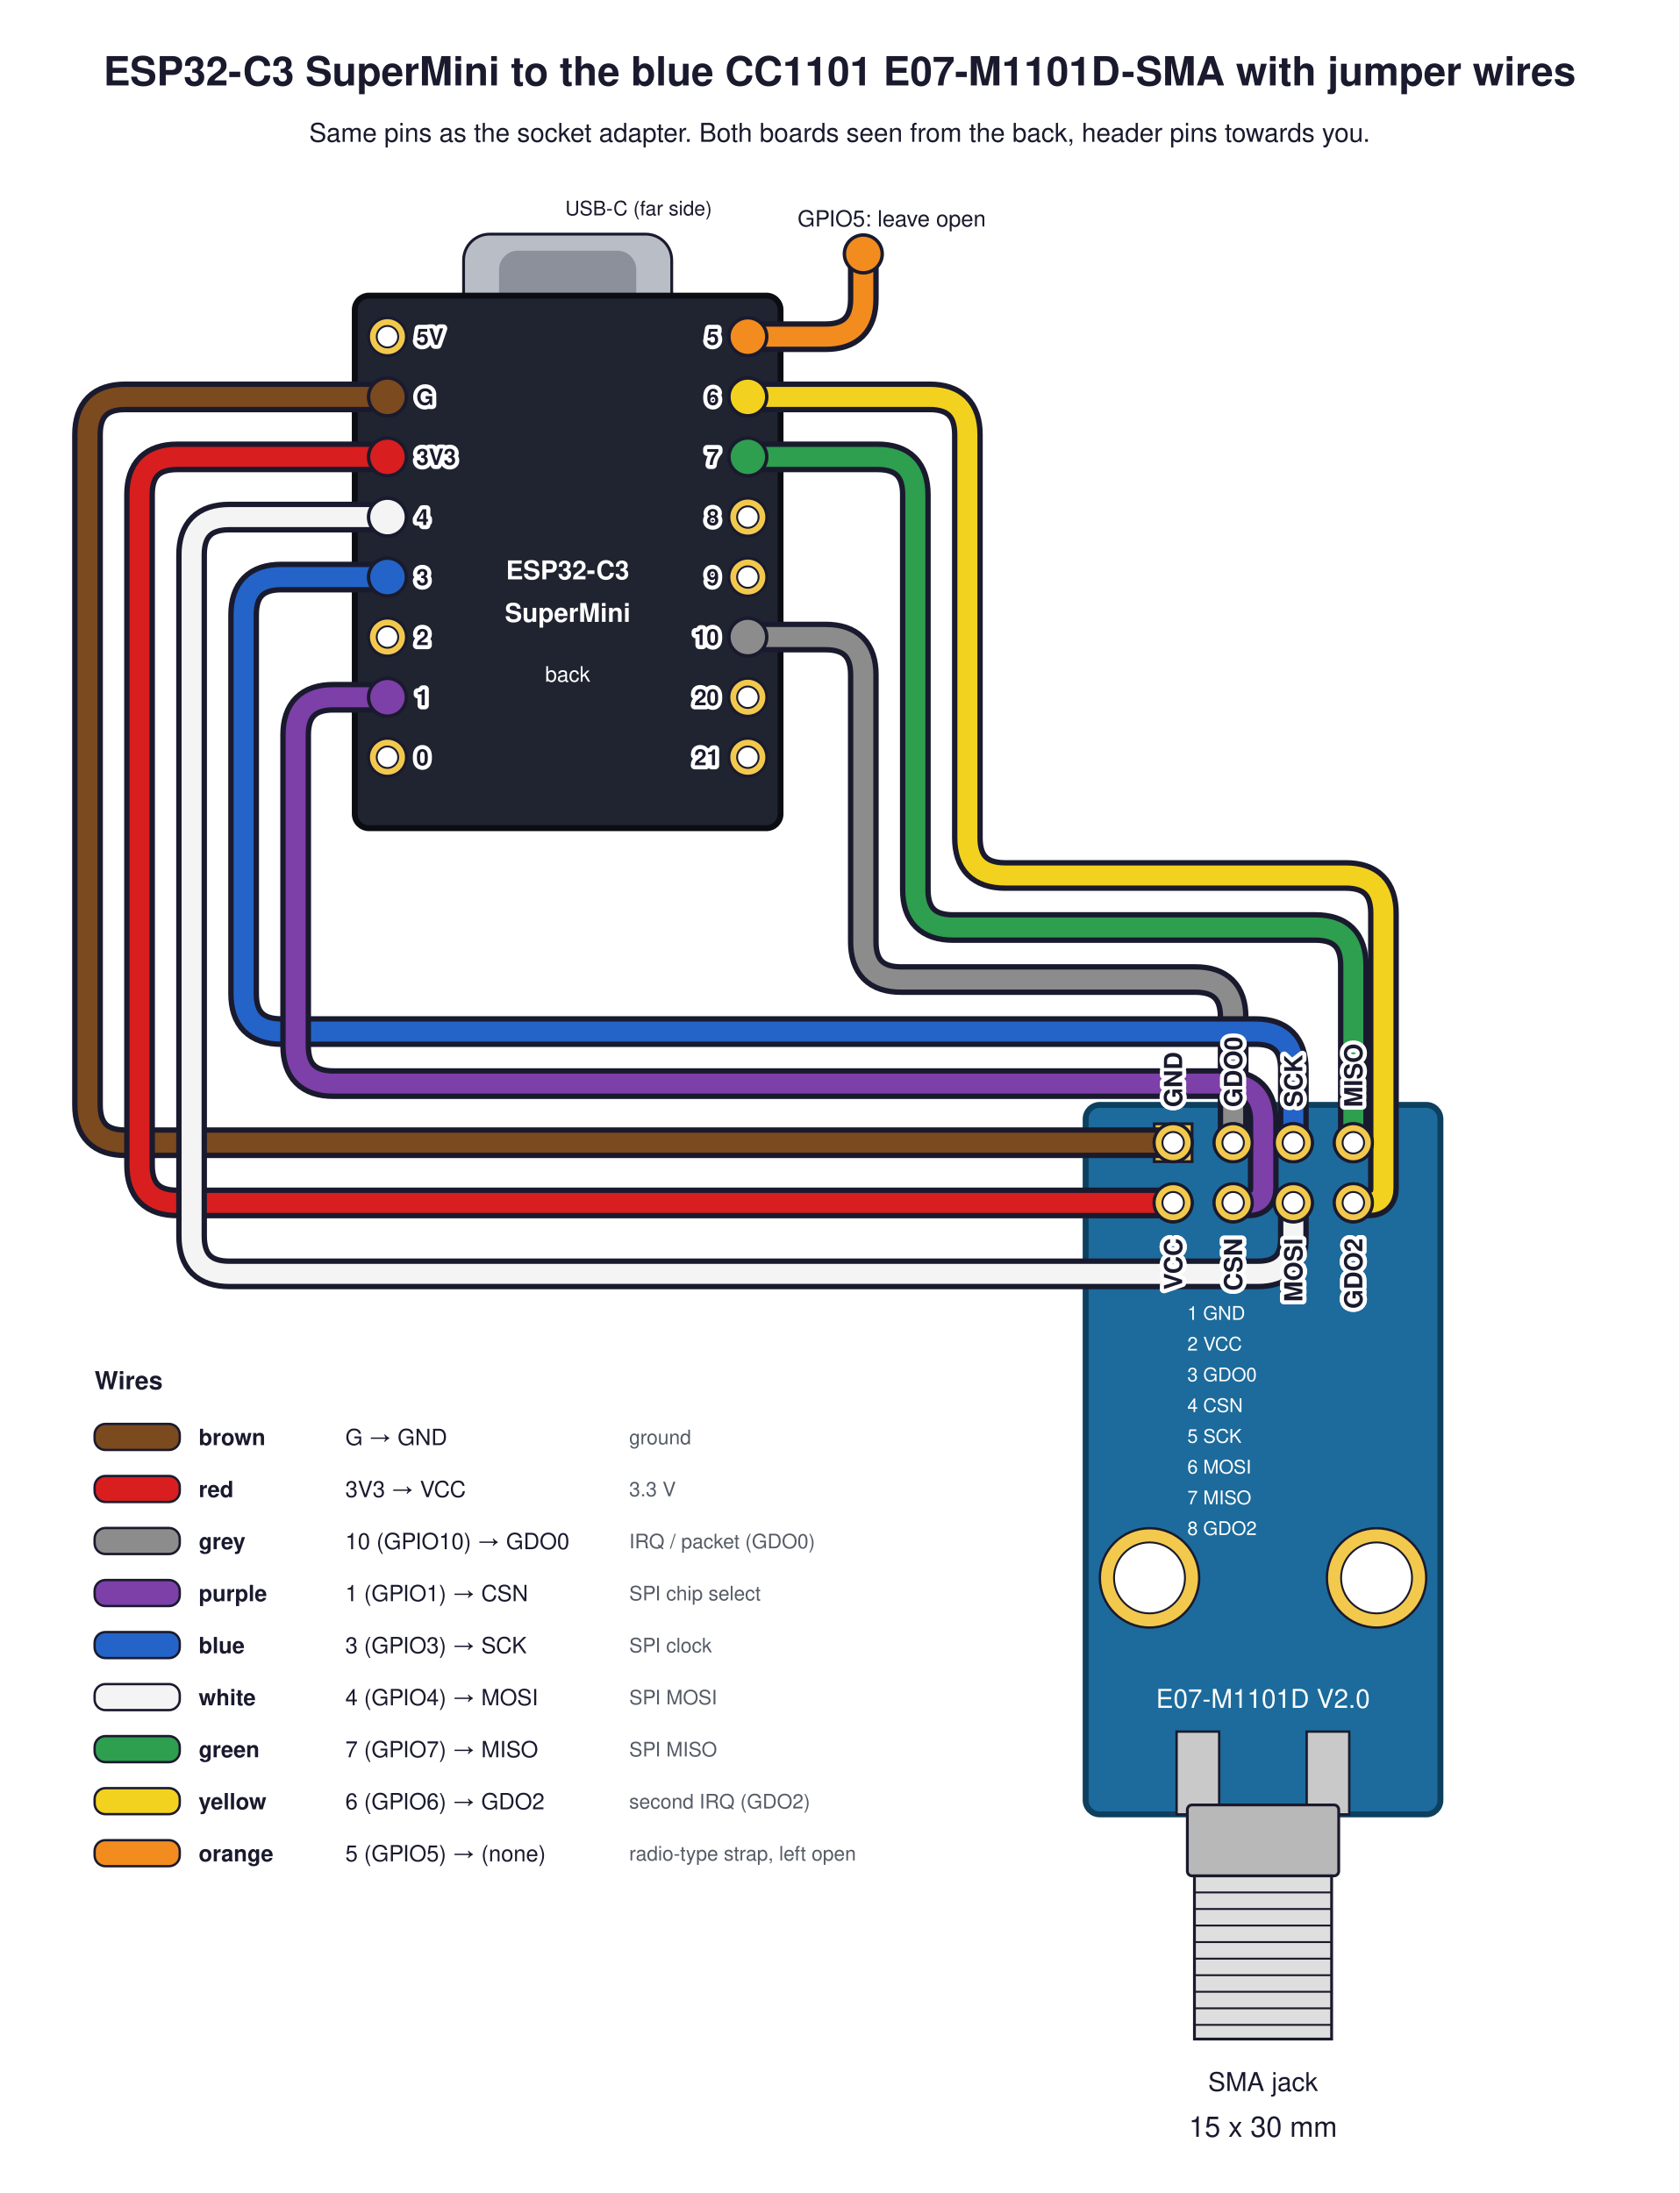
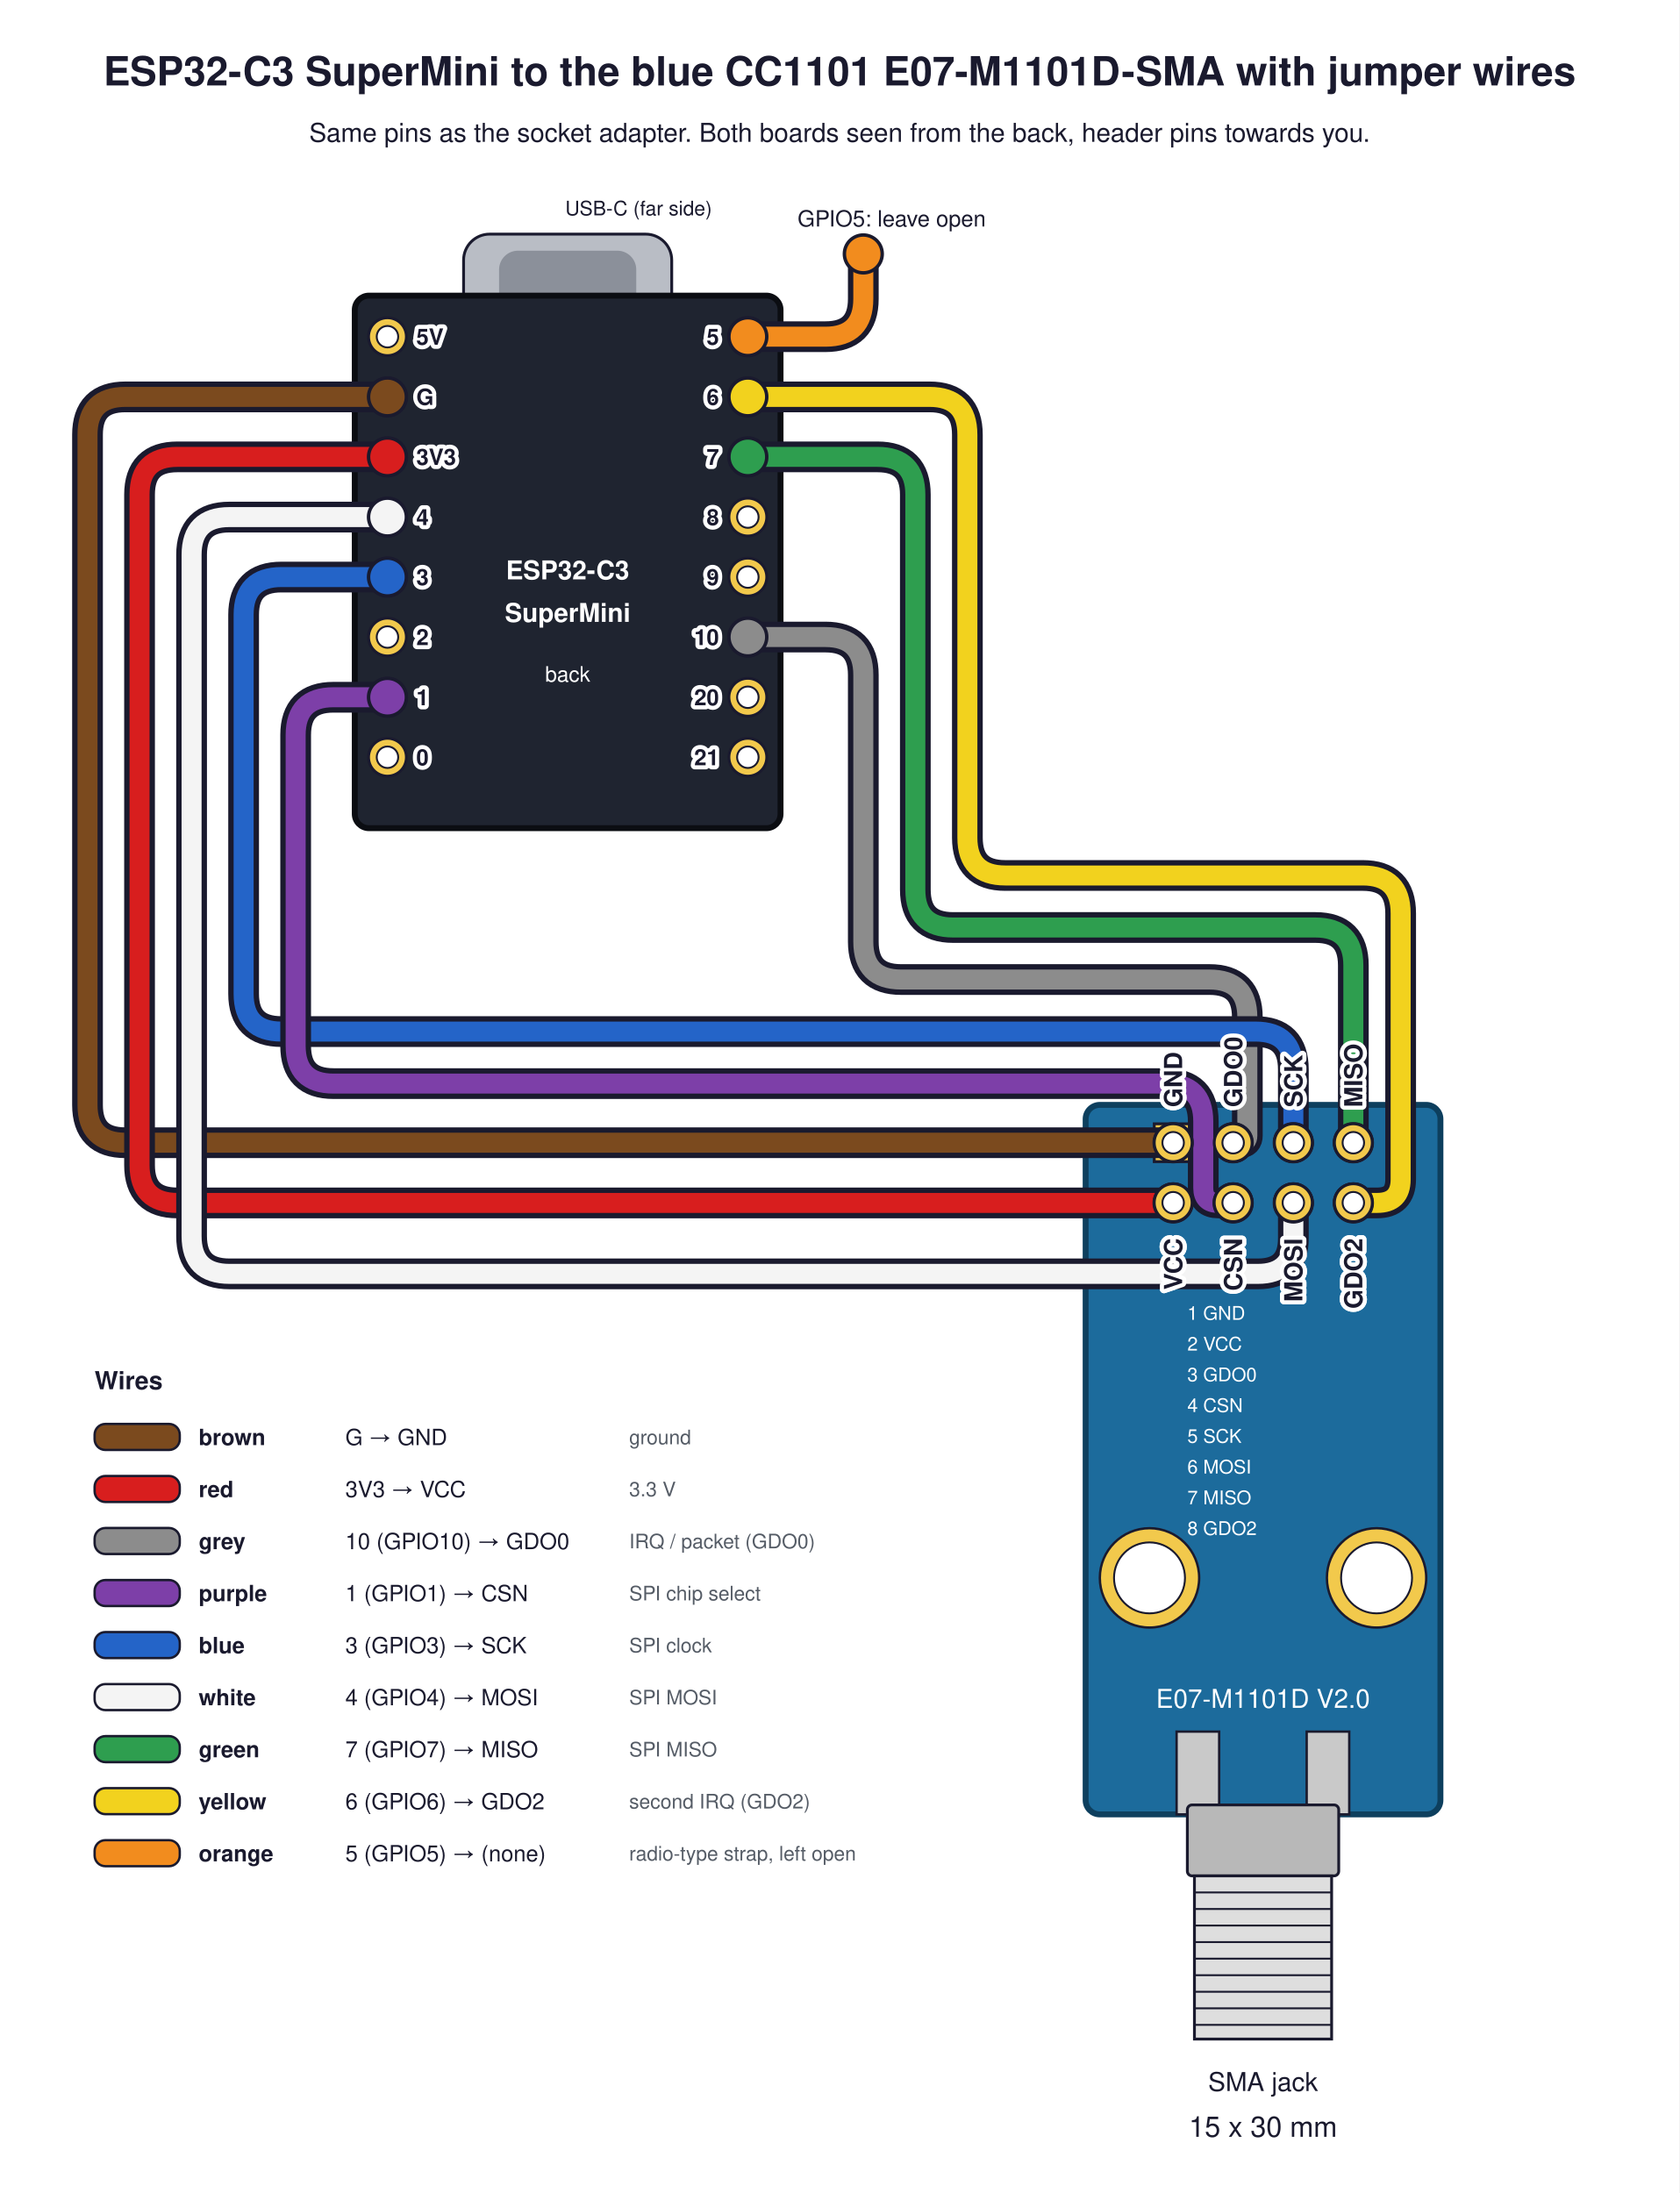
<svg xmlns="http://www.w3.org/2000/svg" width="781" height="1020" viewBox="0 0 781 1020">
  <rect width="100%" height="100%" fill="#ffffff" />
  <text x="390.5" y="33.0" font-size="18.7" font-family="Helvetica, Arial, sans-serif" font-weight="bold" fill="#1a1a2e" text-anchor="middle" dy="0.36em">ESP32-C3 SuperMini to the blue CC1101 E07-M1101D-SMA with jumper wires</text>
  <text x="390.5" y="61.6" font-size="12.1" font-family="Helvetica, Arial, sans-serif" fill="#1a1a2e" text-anchor="middle" dy="0.36em">Same pins as the socket adapter. Both boards seen from the back, header pins towards you.</text>
  <g transform="translate(504.9 513.9)">
    <text x="82.5" y="0.0" font-size="0.0" font-family="Helvetica, Arial, sans-serif" font-weight="bold" fill="#1a1a2e" text-anchor="middle" />
    <rect x="0.0" y="0.0" width="165.0" height="330.0" rx="6.6" fill="#1c6b9c" stroke="#0d3f5e" stroke-width="2.75" />
    <text x="82.5" y="475.2" font-size="13.2" font-family="Helvetica, Arial, sans-serif" font-weight="normal" fill="#1a1a2e" text-anchor="middle" dy="0.36em">15 x 30 mm</text>
    <rect x="31.9" y="8.8" width="17.6" height="17.6" rx="0.0" fill="#f2c94c" stroke="#1a1a2e" stroke-width="1.32" />
    <circle cx="40.7" cy="17.6" r="5.0" fill="#ffffff" stroke="#1a1a2e" stroke-width="0.88" />
    <text x="40.7" y="17.6" font-size="8.2" font-family="Helvetica, Arial, sans-serif" font-weight="bold" fill="#1a1a2e" text-anchor="middle" dy="0.36em">1</text>
    <text x="40.7" y="1.1" font-size="11.6" font-family="Helvetica, Arial, sans-serif" font-weight="bold" fill="#1a1a2e" text-anchor="start" dy="0.36em" transform="rotate(-90 40.7 1.1)" stroke="#ffffff" stroke-width="3.8" paint-order="stroke" stroke-linejoin="round">GND</text>
    <circle cx="40.7" cy="45.5" r="8.8" fill="#f2c94c" stroke="#1a1a2e" stroke-width="1.32" />
    <circle cx="40.7" cy="45.5" r="5.0" fill="#ffffff" stroke="#1a1a2e" stroke-width="0.88" />
    <text x="40.7" y="45.5" font-size="8.2" font-family="Helvetica, Arial, sans-serif" font-weight="bold" fill="#1a1a2e" text-anchor="middle" dy="0.36em">2</text>
    <text x="40.7" y="62.0" font-size="11.6" font-family="Helvetica, Arial, sans-serif" font-weight="bold" fill="#1a1a2e" text-anchor="end" dy="0.36em" transform="rotate(-90 40.7 62.0)" stroke="#ffffff" stroke-width="3.8" paint-order="stroke" stroke-linejoin="round">VCC</text>
    <circle cx="68.6" cy="17.6" r="8.8" fill="#f2c94c" stroke="#1a1a2e" stroke-width="1.32" />
    <circle cx="68.6" cy="17.6" r="5.0" fill="#ffffff" stroke="#1a1a2e" stroke-width="0.88" />
    <text x="68.6" y="17.6" font-size="8.2" font-family="Helvetica, Arial, sans-serif" font-weight="bold" fill="#1a1a2e" text-anchor="middle" dy="0.36em">3</text>
    <text x="68.6" y="1.1" font-size="11.6" font-family="Helvetica, Arial, sans-serif" font-weight="bold" fill="#1a1a2e" text-anchor="start" dy="0.36em" transform="rotate(-90 68.6 1.1)" stroke="#ffffff" stroke-width="3.8" paint-order="stroke" stroke-linejoin="round">GDO0</text>
    <circle cx="68.6" cy="45.5" r="8.8" fill="#f2c94c" stroke="#1a1a2e" stroke-width="1.32" />
    <circle cx="68.6" cy="45.5" r="5.0" fill="#ffffff" stroke="#1a1a2e" stroke-width="0.88" />
    <text x="68.6" y="45.5" font-size="8.2" font-family="Helvetica, Arial, sans-serif" font-weight="bold" fill="#1a1a2e" text-anchor="middle" dy="0.36em">4</text>
    <text x="68.6" y="62.0" font-size="11.6" font-family="Helvetica, Arial, sans-serif" font-weight="bold" fill="#1a1a2e" text-anchor="end" dy="0.36em" transform="rotate(-90 68.6 62.0)" stroke="#ffffff" stroke-width="3.8" paint-order="stroke" stroke-linejoin="round">CSN</text>
    <circle cx="96.6" cy="17.6" r="8.8" fill="#f2c94c" stroke="#1a1a2e" stroke-width="1.32" />
    <circle cx="96.6" cy="17.6" r="5.0" fill="#ffffff" stroke="#1a1a2e" stroke-width="0.88" />
    <text x="96.6" y="17.6" font-size="8.2" font-family="Helvetica, Arial, sans-serif" font-weight="bold" fill="#1a1a2e" text-anchor="middle" dy="0.36em">5</text>
    <text x="96.6" y="1.1" font-size="11.6" font-family="Helvetica, Arial, sans-serif" font-weight="bold" fill="#1a1a2e" text-anchor="start" dy="0.36em" transform="rotate(-90 96.6 1.1)" stroke="#ffffff" stroke-width="3.8" paint-order="stroke" stroke-linejoin="round">SCK</text>
    <circle cx="96.6" cy="45.5" r="8.8" fill="#f2c94c" stroke="#1a1a2e" stroke-width="1.32" />
    <circle cx="96.6" cy="45.5" r="5.0" fill="#ffffff" stroke="#1a1a2e" stroke-width="0.88" />
    <text x="96.6" y="45.5" font-size="8.2" font-family="Helvetica, Arial, sans-serif" font-weight="bold" fill="#1a1a2e" text-anchor="middle" dy="0.36em">6</text>
    <text x="96.6" y="62.0" font-size="11.6" font-family="Helvetica, Arial, sans-serif" font-weight="bold" fill="#1a1a2e" text-anchor="end" dy="0.36em" transform="rotate(-90 96.6 62.0)" stroke="#ffffff" stroke-width="3.8" paint-order="stroke" stroke-linejoin="round">MOSI</text>
    <circle cx="124.5" cy="17.6" r="8.8" fill="#f2c94c" stroke="#1a1a2e" stroke-width="1.32" />
    <circle cx="124.5" cy="17.6" r="5.0" fill="#ffffff" stroke="#1a1a2e" stroke-width="0.88" />
    <text x="124.5" y="17.6" font-size="8.2" font-family="Helvetica, Arial, sans-serif" font-weight="bold" fill="#1a1a2e" text-anchor="middle" dy="0.36em">7</text>
    <text x="124.5" y="1.1" font-size="11.6" font-family="Helvetica, Arial, sans-serif" font-weight="bold" fill="#1a1a2e" text-anchor="start" dy="0.36em" transform="rotate(-90 124.5 1.1)" stroke="#ffffff" stroke-width="3.8" paint-order="stroke" stroke-linejoin="round">MISO</text>
    <circle cx="124.5" cy="45.5" r="8.8" fill="#f2c94c" stroke="#1a1a2e" stroke-width="1.32" />
    <circle cx="124.5" cy="45.5" r="5.0" fill="#ffffff" stroke="#1a1a2e" stroke-width="0.88" />
    <text x="124.5" y="45.5" font-size="8.2" font-family="Helvetica, Arial, sans-serif" font-weight="bold" fill="#1a1a2e" text-anchor="middle" dy="0.36em">8</text>
    <text x="124.5" y="62.0" font-size="11.6" font-family="Helvetica, Arial, sans-serif" font-weight="bold" fill="#1a1a2e" text-anchor="end" dy="0.36em" transform="rotate(-90 124.5 62.0)" stroke="#ffffff" stroke-width="3.8" paint-order="stroke" stroke-linejoin="round">GDO2</text>
    <circle cx="135.3" cy="220.0" r="23.1" fill="#f2c94c" stroke="#1a1a2e" stroke-width="1.10" />
    <circle cx="135.3" cy="220.0" r="16.5" fill="#ffffff" stroke="#1a1a2e" stroke-width="0.88" />
    <circle cx="29.7" cy="220.0" r="23.1" fill="#f2c94c" stroke="#1a1a2e" stroke-width="1.10" />
    <circle cx="29.7" cy="220.0" r="16.5" fill="#ffffff" stroke="#1a1a2e" stroke-width="0.88" />
    <text x="47.3" y="96.8" font-size="8.8" font-family="Helvetica, Arial, sans-serif" font-weight="normal" fill="#ffffff" text-anchor="start" dy="0.36em">1 GND</text>
    <text x="47.3" y="111.1" font-size="8.8" font-family="Helvetica, Arial, sans-serif" font-weight="normal" fill="#ffffff" text-anchor="start" dy="0.36em">2 VCC</text>
    <text x="47.3" y="125.4" font-size="8.8" font-family="Helvetica, Arial, sans-serif" font-weight="normal" fill="#ffffff" text-anchor="start" dy="0.36em">3 GDO0</text>
    <text x="47.3" y="139.7" font-size="8.8" font-family="Helvetica, Arial, sans-serif" font-weight="normal" fill="#ffffff" text-anchor="start" dy="0.36em">4 CSN</text>
    <text x="47.3" y="154.0" font-size="8.8" font-family="Helvetica, Arial, sans-serif" font-weight="normal" fill="#ffffff" text-anchor="start" dy="0.36em">5 SCK</text>
    <text x="47.3" y="168.3" font-size="8.8" font-family="Helvetica, Arial, sans-serif" font-weight="normal" fill="#ffffff" text-anchor="start" dy="0.36em">6 MOSI</text>
    <text x="47.3" y="182.6" font-size="8.8" font-family="Helvetica, Arial, sans-serif" font-weight="normal" fill="#ffffff" text-anchor="start" dy="0.36em">7 MISO</text>
    <text x="47.3" y="196.9" font-size="8.8" font-family="Helvetica, Arial, sans-serif" font-weight="normal" fill="#ffffff" text-anchor="start" dy="0.36em">8 GDO2</text>
    <rect x="102.8" y="291.5" width="19.8" height="38.5" rx="0.0" fill="#c9c9c9" stroke="#1a1a2e" stroke-width="1.10" />
    <rect x="42.3" y="291.5" width="19.8" height="38.5" rx="0.0" fill="#c9c9c9" stroke="#1a1a2e" stroke-width="1.10" />
    <rect x="47.3" y="325.6" width="70.4" height="33.0" rx="2.2" fill="#b8b8b8" stroke="#1a1a2e" stroke-width="1.32" />
    <rect x="50.6" y="358.6" width="63.8" height="75.9" rx="0.0" fill="#dedede" stroke="#1a1a2e" stroke-width="1.32" />
    <line x1="114.4" y1="366.3" x2="50.6" y2="366.3" stroke="#1a1a2e" stroke-width="0.88" />
    <line x1="114.4" y1="374.0" x2="50.6" y2="374.0" stroke="#1a1a2e" stroke-width="0.88" />
    <line x1="114.4" y1="381.7" x2="50.6" y2="381.7" stroke="#1a1a2e" stroke-width="0.88" />
    <line x1="114.4" y1="389.4" x2="50.6" y2="389.4" stroke="#1a1a2e" stroke-width="0.88" />
    <line x1="114.4" y1="397.1" x2="50.6" y2="397.1" stroke="#1a1a2e" stroke-width="0.88" />
    <line x1="114.4" y1="404.8" x2="50.6" y2="404.8" stroke="#1a1a2e" stroke-width="0.88" />
    <line x1="114.4" y1="412.5" x2="50.6" y2="412.5" stroke="#1a1a2e" stroke-width="0.88" />
    <line x1="114.4" y1="420.2" x2="50.6" y2="420.2" stroke="#1a1a2e" stroke-width="0.88" />
    <line x1="114.4" y1="427.9" x2="50.6" y2="427.9" stroke="#1a1a2e" stroke-width="0.88" />
    <text x="82.5" y="454.3" font-size="12.1" font-family="Helvetica, Arial, sans-serif" font-weight="normal" fill="#1a1a2e" text-anchor="middle" dy="0.36em">SMA jack</text>
    <text x="82.5" y="276.1" font-size="12.1" font-family="Helvetica, Arial, sans-serif" font-weight="normal" fill="#ffffff" text-anchor="middle" dy="0.36em">E07-M1101D V2.0</text>
  </g>
  <g transform="translate(165.0 137.5)">
    <text x="99.0" y="0.0" font-size="0.0" font-family="Helvetica, Arial, sans-serif" font-weight="bold" fill="#1a1a2e" text-anchor="middle" />
    <rect x="50.6" y="-28.6" width="96.8" height="57.2" rx="12.1" fill="#b9bdc5" stroke="#1a1a2e" stroke-width="1.32" />
    <rect x="67.1" y="-20.9" width="63.8" height="49.5" rx="8.8" fill="#8b909a" stroke="none" stroke-width="0.00" />
    <rect x="0.0" y="0.0" width="198.0" height="247.7" rx="6.6" fill="#1f2430" stroke="#0b0d12" stroke-width="2.75" />
    <text x="132.0" y="-40.7" font-size="9.3" font-family="Helvetica, Arial, sans-serif" font-weight="normal" fill="#1a1a2e" text-anchor="middle" dy="0.36em">USB-C (far side)</text>
    <text x="99.0" y="127.6" font-size="12.1" font-family="Helvetica, Arial, sans-serif" font-weight="bold" fill="#ffffff" text-anchor="middle" dy="0.36em">ESP32-C3</text>
    <text x="99.0" y="147.4" font-size="12.1" font-family="Helvetica, Arial, sans-serif" font-weight="bold" fill="#ffffff" text-anchor="middle" dy="0.36em">SuperMini</text>
    <text x="99.0" y="176.0" font-size="9.9" font-family="Helvetica, Arial, sans-serif" font-weight="normal" fill="#ffffff" text-anchor="middle" dy="0.36em">back</text>
    <circle cx="182.8" cy="19.1" r="8.8" fill="#f2c94c" stroke="#1a1a2e" stroke-width="1.32" />
    <circle cx="182.8" cy="19.1" r="5.0" fill="#ffffff" stroke="#1a1a2e" stroke-width="0.88" />
    <text x="169.4" y="19.1" font-size="10.4" font-family="Helvetica, Arial, sans-serif" font-weight="bold" fill="#ffffff" text-anchor="end" dy="0.36em">5</text>
    <circle cx="15.2" cy="19.1" r="8.8" fill="#f2c94c" stroke="#1a1a2e" stroke-width="1.32" />
    <circle cx="15.2" cy="19.1" r="5.0" fill="#ffffff" stroke="#1a1a2e" stroke-width="0.88" />
    <text x="28.6" y="19.1" font-size="10.4" font-family="Helvetica, Arial, sans-serif" font-weight="bold" fill="#ffffff" text-anchor="start" dy="0.36em">5V</text>
    <circle cx="182.8" cy="47.1" r="8.8" fill="#f2c94c" stroke="#1a1a2e" stroke-width="1.32" />
    <circle cx="182.8" cy="47.1" r="5.0" fill="#ffffff" stroke="#1a1a2e" stroke-width="0.88" />
    <text x="169.4" y="47.1" font-size="10.4" font-family="Helvetica, Arial, sans-serif" font-weight="bold" fill="#ffffff" text-anchor="end" dy="0.36em">6</text>
    <circle cx="15.2" cy="47.1" r="8.8" fill="#f2c94c" stroke="#1a1a2e" stroke-width="1.32" />
    <circle cx="15.2" cy="47.1" r="5.0" fill="#ffffff" stroke="#1a1a2e" stroke-width="0.88" />
    <text x="28.6" y="47.1" font-size="10.4" font-family="Helvetica, Arial, sans-serif" font-weight="bold" fill="#ffffff" text-anchor="start" dy="0.36em">G</text>
    <circle cx="182.8" cy="75.0" r="8.8" fill="#f2c94c" stroke="#1a1a2e" stroke-width="1.32" />
    <circle cx="182.8" cy="75.0" r="5.0" fill="#ffffff" stroke="#1a1a2e" stroke-width="0.88" />
    <text x="169.4" y="75.0" font-size="10.4" font-family="Helvetica, Arial, sans-serif" font-weight="bold" fill="#ffffff" text-anchor="end" dy="0.36em">7</text>
    <circle cx="15.2" cy="75.0" r="8.8" fill="#f2c94c" stroke="#1a1a2e" stroke-width="1.32" />
    <circle cx="15.2" cy="75.0" r="5.0" fill="#ffffff" stroke="#1a1a2e" stroke-width="0.88" />
    <text x="28.6" y="75.0" font-size="10.4" font-family="Helvetica, Arial, sans-serif" font-weight="bold" fill="#ffffff" text-anchor="start" dy="0.36em">3V3</text>
    <circle cx="182.8" cy="103.0" r="8.8" fill="#f2c94c" stroke="#1a1a2e" stroke-width="1.32" />
    <circle cx="182.8" cy="103.0" r="5.0" fill="#ffffff" stroke="#1a1a2e" stroke-width="0.88" />
    <text x="169.4" y="103.0" font-size="10.4" font-family="Helvetica, Arial, sans-serif" font-weight="bold" fill="#ffffff" text-anchor="end" dy="0.36em">8</text>
    <circle cx="15.2" cy="103.0" r="8.8" fill="#f2c94c" stroke="#1a1a2e" stroke-width="1.32" />
    <circle cx="15.2" cy="103.0" r="5.0" fill="#ffffff" stroke="#1a1a2e" stroke-width="0.88" />
    <text x="28.6" y="103.0" font-size="10.4" font-family="Helvetica, Arial, sans-serif" font-weight="bold" fill="#ffffff" text-anchor="start" dy="0.36em">4</text>
    <circle cx="182.8" cy="130.9" r="8.8" fill="#f2c94c" stroke="#1a1a2e" stroke-width="1.32" />
    <circle cx="182.8" cy="130.9" r="5.0" fill="#ffffff" stroke="#1a1a2e" stroke-width="0.88" />
    <text x="169.4" y="130.9" font-size="10.4" font-family="Helvetica, Arial, sans-serif" font-weight="bold" fill="#ffffff" text-anchor="end" dy="0.36em">9</text>
    <circle cx="15.2" cy="130.9" r="8.8" fill="#f2c94c" stroke="#1a1a2e" stroke-width="1.32" />
    <circle cx="15.2" cy="130.9" r="5.0" fill="#ffffff" stroke="#1a1a2e" stroke-width="0.88" />
    <text x="28.6" y="130.9" font-size="10.4" font-family="Helvetica, Arial, sans-serif" font-weight="bold" fill="#ffffff" text-anchor="start" dy="0.36em">3</text>
    <circle cx="182.8" cy="158.8" r="8.8" fill="#f2c94c" stroke="#1a1a2e" stroke-width="1.32" />
    <circle cx="182.8" cy="158.8" r="5.0" fill="#ffffff" stroke="#1a1a2e" stroke-width="0.88" />
    <text x="169.4" y="158.8" font-size="10.4" font-family="Helvetica, Arial, sans-serif" font-weight="bold" fill="#ffffff" text-anchor="end" dy="0.36em">10</text>
    <circle cx="15.2" cy="158.8" r="8.8" fill="#f2c94c" stroke="#1a1a2e" stroke-width="1.32" />
    <circle cx="15.2" cy="158.8" r="5.0" fill="#ffffff" stroke="#1a1a2e" stroke-width="0.88" />
    <text x="28.6" y="158.8" font-size="10.4" font-family="Helvetica, Arial, sans-serif" font-weight="bold" fill="#ffffff" text-anchor="start" dy="0.36em">2</text>
    <circle cx="182.8" cy="186.8" r="8.8" fill="#f2c94c" stroke="#1a1a2e" stroke-width="1.32" />
    <circle cx="182.8" cy="186.8" r="5.0" fill="#ffffff" stroke="#1a1a2e" stroke-width="0.88" />
    <text x="169.4" y="186.8" font-size="10.4" font-family="Helvetica, Arial, sans-serif" font-weight="bold" fill="#ffffff" text-anchor="end" dy="0.36em">20</text>
    <circle cx="15.2" cy="186.8" r="8.8" fill="#f2c94c" stroke="#1a1a2e" stroke-width="1.32" />
    <circle cx="15.2" cy="186.8" r="5.0" fill="#ffffff" stroke="#1a1a2e" stroke-width="0.88" />
    <text x="28.6" y="186.8" font-size="10.4" font-family="Helvetica, Arial, sans-serif" font-weight="bold" fill="#ffffff" text-anchor="start" dy="0.36em">1</text>
    <circle cx="182.8" cy="214.7" r="8.8" fill="#f2c94c" stroke="#1a1a2e" stroke-width="1.32" />
    <circle cx="182.8" cy="214.7" r="5.0" fill="#ffffff" stroke="#1a1a2e" stroke-width="0.88" />
    <text x="169.4" y="214.7" font-size="10.4" font-family="Helvetica, Arial, sans-serif" font-weight="bold" fill="#ffffff" text-anchor="end" dy="0.36em">21</text>
    <circle cx="15.2" cy="214.7" r="8.8" fill="#f2c94c" stroke="#1a1a2e" stroke-width="1.32" />
    <circle cx="15.2" cy="214.7" r="5.0" fill="#ffffff" stroke="#1a1a2e" stroke-width="0.88" />
    <text x="28.6" y="214.7" font-size="10.4" font-family="Helvetica, Arial, sans-serif" font-weight="bold" fill="#ffffff" text-anchor="start" dy="0.36em">0</text>
  </g>
-   <path d="M 347.8 184.6 L 432.3 184.6 Q 449.9 184.6 449.9 202.2 L 449.9 389.6 Q 449.9 407.2 467.5 407.2 L 625.8 407.2 Q 643.4 407.2 643.4 424.8 L 643.4 552.5 Q 643.4 559.5 636.4 559.5 L 629.4 559.5" fill="none" stroke="#1a1a2e" stroke-width="14.3" stroke-linecap="round" />
-   <path d="M 347.8 184.6 L 432.3 184.6 Q 449.9 184.6 449.9 202.2 L 449.9 389.6 Q 449.9 407.2 467.5 407.2 L 625.8 407.2 Q 643.4 407.2 643.4 424.8 L 643.4 552.5 Q 643.4 559.5 636.4 559.5 L 629.4 559.5" fill="none" stroke="#f2d21e" stroke-width="9.3" stroke-linecap="round" />
+   <path d="M 347.8 184.6 L 432.3 184.6 Q 449.9 184.6 449.9 202.2 L 449.9 389.6 Q 449.9 407.2 467.5 407.2 L 633.8 407.2 Q 651.4 407.2 651.4 424.8 L 651.4 548.5 Q 651.4 559.5 640.4 559.5 L 629.4 559.5" fill="none" stroke="#1a1a2e" stroke-width="14.3" stroke-linecap="round" />
+   <path d="M 347.8 184.6 L 432.3 184.6 Q 449.9 184.6 449.9 202.2 L 449.9 389.6 Q 449.9 407.2 467.5 407.2 L 633.8 407.2 Q 651.4 407.2 651.4 424.8 L 651.4 548.5 Q 651.4 559.5 640.4 559.5 L 629.4 559.5" fill="none" stroke="#f2d21e" stroke-width="9.3" stroke-linecap="round" />
  <circle cx="347.8" cy="184.6" r="8.8" fill="#f2d21e" stroke="#1a1a2e" stroke-width="1.6" />
  <circle cx="629.4" cy="559.5" r="8.8" fill="#f2d21e" stroke="#1a1a2e" stroke-width="1.6" />
  <path d="M 347.8 212.5 L 408.1 212.5 Q 425.7 212.5 425.7 230.1 L 425.7 413.8 Q 425.7 431.4 443.3 431.4 L 611.8 431.4 Q 629.4 431.4 629.4 449.0 L 629.4 531.5" fill="none" stroke="#1a1a2e" stroke-width="14.3" stroke-linecap="round" />
  <path d="M 347.8 212.5 L 408.1 212.5 Q 425.7 212.5 425.7 230.1 L 425.7 413.8 Q 425.7 431.4 443.3 431.4 L 611.8 431.4 Q 629.4 431.4 629.4 449.0 L 629.4 531.5" fill="none" stroke="#2e9e4f" stroke-width="9.3" stroke-linecap="round" />
  <circle cx="347.8" cy="212.5" r="8.8" fill="#2e9e4f" stroke="#1a1a2e" stroke-width="1.6" />
  <circle cx="629.4" cy="531.5" r="8.8" fill="#2e9e4f" stroke="#1a1a2e" stroke-width="1.6" />
-   <path d="M 347.8 296.3 L 383.9 296.3 Q 401.5 296.3 401.5 313.9 L 401.5 438.0 Q 401.5 455.6 419.1 455.6 L 555.9 455.6 Q 573.5 455.6 573.5 473.2 L 573.5 531.5" fill="none" stroke="#1a1a2e" stroke-width="14.3" stroke-linecap="round" />
-   <path d="M 347.8 296.3 L 383.9 296.3 Q 401.5 296.3 401.5 313.9 L 401.5 438.0 Q 401.5 455.6 419.1 455.6 L 555.9 455.6 Q 573.5 455.6 573.5 473.2 L 573.5 531.5" fill="none" stroke="#8c8c8c" stroke-width="9.3" stroke-linecap="round" />
+   <path d="M 347.8 296.3 L 383.9 296.3 Q 401.5 296.3 401.5 313.9 L 401.5 438.0 Q 401.5 455.6 419.1 455.6 L 562.5 455.6 Q 580.1 455.6 580.1 473.2 L 580.1 528.2 Q 580.1 531.5 576.8 531.5 L 573.5 531.5" fill="none" stroke="#1a1a2e" stroke-width="14.3" stroke-linecap="round" />
+   <path d="M 347.8 296.3 L 383.9 296.3 Q 401.5 296.3 401.5 313.9 L 401.5 438.0 Q 401.5 455.6 419.1 455.6 L 562.5 455.6 Q 580.1 455.6 580.1 473.2 L 580.1 528.2 Q 580.1 531.5 576.8 531.5 L 573.5 531.5" fill="none" stroke="#8c8c8c" stroke-width="9.3" stroke-linecap="round" />
  <circle cx="347.8" cy="296.3" r="8.8" fill="#8c8c8c" stroke="#1a1a2e" stroke-width="1.6" />
  <circle cx="573.5" cy="531.5" r="8.8" fill="#8c8c8c" stroke="#1a1a2e" stroke-width="1.6" />
  <path d="M 180.2 268.4 L 130.9 268.4 Q 113.3 268.4 113.3 286.0 L 113.3 462.2 Q 113.3 479.8 130.9 479.8 L 583.9 479.8 Q 601.5 479.8 601.5 497.4 L 601.5 531.5" fill="none" stroke="#1a1a2e" stroke-width="14.3" stroke-linecap="round" />
  <path d="M 180.2 268.4 L 130.9 268.4 Q 113.3 268.4 113.3 286.0 L 113.3 462.2 Q 113.3 479.8 130.9 479.8 L 583.9 479.8 Q 601.5 479.8 601.5 497.4 L 601.5 531.5" fill="none" stroke="#2464c8" stroke-width="9.3" stroke-linecap="round" />
  <circle cx="180.2" cy="268.4" r="8.8" fill="#2464c8" stroke="#1a1a2e" stroke-width="1.6" />
  <circle cx="601.5" cy="531.5" r="8.8" fill="#2464c8" stroke="#1a1a2e" stroke-width="1.6" />
-   <path d="M 180.2 324.3 L 155.1 324.3 Q 137.5 324.3 137.5 341.9 L 137.5 486.4 Q 137.5 504.0 155.1 504.0 L 569.9 504.0 Q 587.5 504.0 587.5 521.6 L 587.5 552.5 Q 587.5 559.5 580.5 559.5 L 573.5 559.5" fill="none" stroke="#1a1a2e" stroke-width="14.3" stroke-linecap="round" />
-   <path d="M 180.2 324.3 L 155.1 324.3 Q 137.5 324.3 137.5 341.9 L 137.5 486.4 Q 137.5 504.0 155.1 504.0 L 569.9 504.0 Q 587.5 504.0 587.5 521.6 L 587.5 552.5 Q 587.5 559.5 580.5 559.5 L 573.5 559.5" fill="none" stroke="#7d3fa8" stroke-width="9.3" stroke-linecap="round" />
+   <path d="M 180.2 324.3 L 155.1 324.3 Q 137.5 324.3 137.5 341.9 L 137.5 486.4 Q 137.5 504.0 155.1 504.0 L 542.0 504.0 Q 559.6 504.0 559.6 521.6 L 559.6 552.5 Q 559.6 559.5 566.6 559.5 L 573.5 559.5" fill="none" stroke="#1a1a2e" stroke-width="14.3" stroke-linecap="round" />
+   <path d="M 180.2 324.3 L 155.1 324.3 Q 137.5 324.3 137.5 341.9 L 137.5 486.4 Q 137.5 504.0 155.1 504.0 L 542.0 504.0 Q 559.6 504.0 559.6 521.6 L 559.6 552.5 Q 559.6 559.5 566.6 559.5 L 573.5 559.5" fill="none" stroke="#7d3fa8" stroke-width="9.3" stroke-linecap="round" />
  <circle cx="180.2" cy="324.3" r="8.8" fill="#7d3fa8" stroke="#1a1a2e" stroke-width="1.6" />
  <circle cx="573.5" cy="559.5" r="8.8" fill="#7d3fa8" stroke="#1a1a2e" stroke-width="1.6" />
  <path d="M 180.2 184.6 L 58.3 184.6 Q 40.7 184.6 40.7 202.2 L 40.7 513.9 Q 40.7 531.5 58.3 531.5 L 545.6 531.5" fill="none" stroke="#1a1a2e" stroke-width="14.3" stroke-linecap="round" />
  <path d="M 180.2 184.6 L 58.3 184.6 Q 40.7 184.6 40.7 202.2 L 40.7 513.9 Q 40.7 531.5 58.3 531.5 L 545.6 531.5" fill="none" stroke="#7b4a1e" stroke-width="9.3" stroke-linecap="round" />
  <circle cx="180.2" cy="184.6" r="8.8" fill="#7b4a1e" stroke="#1a1a2e" stroke-width="1.6" />
  <circle cx="545.6" cy="531.5" r="8.8" fill="#7b4a1e" stroke="#1a1a2e" stroke-width="1.6" />
  <path d="M 180.2 212.5 L 82.5 212.5 Q 64.9 212.5 64.9 230.1 L 64.9 541.9 Q 64.9 559.5 82.5 559.5 L 545.6 559.5" fill="none" stroke="#1a1a2e" stroke-width="14.3" stroke-linecap="round" />
  <path d="M 180.2 212.5 L 82.5 212.5 Q 64.9 212.5 64.9 230.1 L 64.9 541.9 Q 64.9 559.5 82.5 559.5 L 545.6 559.5" fill="none" stroke="#d81e1e" stroke-width="9.3" stroke-linecap="round" />
  <circle cx="180.2" cy="212.5" r="8.8" fill="#d81e1e" stroke="#1a1a2e" stroke-width="1.6" />
  <circle cx="545.6" cy="559.5" r="8.8" fill="#d81e1e" stroke="#1a1a2e" stroke-width="1.6" />
  <path d="M 180.2 240.5 L 106.7 240.5 Q 89.1 240.5 89.1 258.1 L 89.1 574.9 Q 89.1 592.5 106.7 592.5 L 585.0 592.5 Q 601.5 592.5 601.5 576.0 L 601.5 559.5" fill="none" stroke="#1a1a2e" stroke-width="14.3" stroke-linecap="round" />
  <path d="M 180.2 240.5 L 106.7 240.5 Q 89.1 240.5 89.1 258.1 L 89.1 574.9 Q 89.1 592.5 106.7 592.5 L 585.0 592.5 Q 601.5 592.5 601.5 576.0 L 601.5 559.5" fill="none" stroke="#f4f4f4" stroke-width="9.3" stroke-linecap="round" />
  <circle cx="180.2" cy="240.5" r="8.8" fill="#f4f4f4" stroke="#1a1a2e" stroke-width="1.6" />
  <circle cx="601.5" cy="559.5" r="8.8" fill="#f4f4f4" stroke="#1a1a2e" stroke-width="1.6" />
  <path d="M 347.8 156.6 L 383.9 156.6 Q 401.5 156.6 401.5 139.0 L 401.5 118.1" fill="none" stroke="#1a1a2e" stroke-width="14.3" stroke-linecap="round" />
  <path d="M 347.8 156.6 L 383.9 156.6 Q 401.5 156.6 401.5 139.0 L 401.5 118.1" fill="none" stroke="#f28c1e" stroke-width="9.3" stroke-linecap="round" />
  <circle cx="347.8" cy="156.6" r="8.8" fill="#f28c1e" stroke="#1a1a2e" stroke-width="1.6" />
  <circle cx="401.5" cy="118.1" r="8.8" fill="#f28c1e" stroke="#1a1a2e" stroke-width="1.6" />
  <text x="414.7" y="101.6" font-size="10.4" font-family="Helvetica, Arial, sans-serif" fill="#1a1a2e" text-anchor="middle" dy="0.36em">GPIO5: leave open</text>
  <g transform="translate(504.9 513.9)">
    <text x="82.5" y="0.0" font-size="0.0" font-family="Helvetica, Arial, sans-serif" font-weight="bold" fill="#1a1a2e" text-anchor="middle" />
    <circle cx="40.7" cy="17.6" r="8.8" fill="#f2c94c" stroke="#1a1a2e" stroke-width="1.32" />
    <circle cx="40.7" cy="17.6" r="5.0" fill="#ffffff" stroke="#1a1a2e" stroke-width="0.88" />
    <text x="40.7" y="1.1" font-size="11.6" font-family="Helvetica, Arial, sans-serif" font-weight="bold" fill="#1a1a2e" text-anchor="start" dy="0.36em" transform="rotate(-90 40.7 1.1)" stroke="#ffffff" stroke-width="3.8" paint-order="stroke" stroke-linejoin="round">GND</text>
    <circle cx="40.7" cy="45.5" r="8.8" fill="#f2c94c" stroke="#1a1a2e" stroke-width="1.32" />
    <circle cx="40.7" cy="45.5" r="5.0" fill="#ffffff" stroke="#1a1a2e" stroke-width="0.88" />
    <text x="40.7" y="62.0" font-size="11.6" font-family="Helvetica, Arial, sans-serif" font-weight="bold" fill="#1a1a2e" text-anchor="end" dy="0.36em" transform="rotate(-90 40.7 62.0)" stroke="#ffffff" stroke-width="3.8" paint-order="stroke" stroke-linejoin="round">VCC</text>
    <circle cx="68.6" cy="17.6" r="8.8" fill="#f2c94c" stroke="#1a1a2e" stroke-width="1.32" />
    <circle cx="68.6" cy="17.6" r="5.0" fill="#ffffff" stroke="#1a1a2e" stroke-width="0.88" />
    <text x="68.6" y="1.1" font-size="11.6" font-family="Helvetica, Arial, sans-serif" font-weight="bold" fill="#1a1a2e" text-anchor="start" dy="0.36em" transform="rotate(-90 68.6 1.1)" stroke="#ffffff" stroke-width="3.8" paint-order="stroke" stroke-linejoin="round">GDO0</text>
    <circle cx="68.6" cy="45.5" r="8.8" fill="#f2c94c" stroke="#1a1a2e" stroke-width="1.32" />
    <circle cx="68.6" cy="45.5" r="5.0" fill="#ffffff" stroke="#1a1a2e" stroke-width="0.88" />
    <text x="68.6" y="62.0" font-size="11.6" font-family="Helvetica, Arial, sans-serif" font-weight="bold" fill="#1a1a2e" text-anchor="end" dy="0.36em" transform="rotate(-90 68.6 62.0)" stroke="#ffffff" stroke-width="3.8" paint-order="stroke" stroke-linejoin="round">CSN</text>
    <circle cx="96.6" cy="17.6" r="8.8" fill="#f2c94c" stroke="#1a1a2e" stroke-width="1.32" />
    <circle cx="96.6" cy="17.6" r="5.0" fill="#ffffff" stroke="#1a1a2e" stroke-width="0.88" />
    <text x="96.6" y="1.1" font-size="11.6" font-family="Helvetica, Arial, sans-serif" font-weight="bold" fill="#1a1a2e" text-anchor="start" dy="0.36em" transform="rotate(-90 96.6 1.1)" stroke="#ffffff" stroke-width="3.8" paint-order="stroke" stroke-linejoin="round">SCK</text>
    <circle cx="96.6" cy="45.5" r="8.8" fill="#f2c94c" stroke="#1a1a2e" stroke-width="1.32" />
    <circle cx="96.6" cy="45.5" r="5.0" fill="#ffffff" stroke="#1a1a2e" stroke-width="0.88" />
    <text x="96.6" y="62.0" font-size="11.6" font-family="Helvetica, Arial, sans-serif" font-weight="bold" fill="#1a1a2e" text-anchor="end" dy="0.36em" transform="rotate(-90 96.6 62.0)" stroke="#ffffff" stroke-width="3.8" paint-order="stroke" stroke-linejoin="round">MOSI</text>
    <circle cx="124.5" cy="17.6" r="8.8" fill="#f2c94c" stroke="#1a1a2e" stroke-width="1.32" />
    <circle cx="124.5" cy="17.6" r="5.0" fill="#ffffff" stroke="#1a1a2e" stroke-width="0.88" />
    <text x="124.5" y="1.1" font-size="11.6" font-family="Helvetica, Arial, sans-serif" font-weight="bold" fill="#1a1a2e" text-anchor="start" dy="0.36em" transform="rotate(-90 124.5 1.1)" stroke="#ffffff" stroke-width="3.8" paint-order="stroke" stroke-linejoin="round">MISO</text>
    <circle cx="124.5" cy="45.5" r="8.8" fill="#f2c94c" stroke="#1a1a2e" stroke-width="1.32" />
    <circle cx="124.5" cy="45.5" r="5.0" fill="#ffffff" stroke="#1a1a2e" stroke-width="0.88" />
    <text x="124.5" y="62.0" font-size="11.6" font-family="Helvetica, Arial, sans-serif" font-weight="bold" fill="#1a1a2e" text-anchor="end" dy="0.36em" transform="rotate(-90 124.5 62.0)" stroke="#ffffff" stroke-width="3.8" paint-order="stroke" stroke-linejoin="round">GDO2</text>
  </g>
  <g transform="translate(165.0 137.5)">
    <text x="99.0" y="0.0" font-size="0.0" font-family="Helvetica, Arial, sans-serif" font-weight="bold" fill="#1a1a2e" text-anchor="middle" />
    <text x="169.4" y="19.1" font-size="10.4" font-family="Helvetica, Arial, sans-serif" font-weight="bold" fill="#1a1a2e" text-anchor="end" dy="0.36em" stroke="#ffffff" stroke-width="3.8" paint-order="stroke" stroke-linejoin="round">5</text>
    <text x="28.6" y="19.1" font-size="10.4" font-family="Helvetica, Arial, sans-serif" font-weight="bold" fill="#1a1a2e" text-anchor="start" dy="0.36em" stroke="#ffffff" stroke-width="3.8" paint-order="stroke" stroke-linejoin="round">5V</text>
    <text x="169.4" y="47.1" font-size="10.4" font-family="Helvetica, Arial, sans-serif" font-weight="bold" fill="#1a1a2e" text-anchor="end" dy="0.36em" stroke="#ffffff" stroke-width="3.8" paint-order="stroke" stroke-linejoin="round">6</text>
    <text x="28.6" y="47.1" font-size="10.4" font-family="Helvetica, Arial, sans-serif" font-weight="bold" fill="#1a1a2e" text-anchor="start" dy="0.36em" stroke="#ffffff" stroke-width="3.8" paint-order="stroke" stroke-linejoin="round">G</text>
    <text x="169.4" y="75.0" font-size="10.4" font-family="Helvetica, Arial, sans-serif" font-weight="bold" fill="#1a1a2e" text-anchor="end" dy="0.36em" stroke="#ffffff" stroke-width="3.8" paint-order="stroke" stroke-linejoin="round">7</text>
    <text x="28.6" y="75.0" font-size="10.4" font-family="Helvetica, Arial, sans-serif" font-weight="bold" fill="#1a1a2e" text-anchor="start" dy="0.36em" stroke="#ffffff" stroke-width="3.8" paint-order="stroke" stroke-linejoin="round">3V3</text>
    <text x="169.4" y="103.0" font-size="10.4" font-family="Helvetica, Arial, sans-serif" font-weight="bold" fill="#1a1a2e" text-anchor="end" dy="0.36em" stroke="#ffffff" stroke-width="3.8" paint-order="stroke" stroke-linejoin="round">8</text>
    <text x="28.6" y="103.0" font-size="10.4" font-family="Helvetica, Arial, sans-serif" font-weight="bold" fill="#1a1a2e" text-anchor="start" dy="0.36em" stroke="#ffffff" stroke-width="3.8" paint-order="stroke" stroke-linejoin="round">4</text>
    <text x="169.4" y="130.9" font-size="10.4" font-family="Helvetica, Arial, sans-serif" font-weight="bold" fill="#1a1a2e" text-anchor="end" dy="0.36em" stroke="#ffffff" stroke-width="3.8" paint-order="stroke" stroke-linejoin="round">9</text>
    <text x="28.6" y="130.9" font-size="10.4" font-family="Helvetica, Arial, sans-serif" font-weight="bold" fill="#1a1a2e" text-anchor="start" dy="0.36em" stroke="#ffffff" stroke-width="3.8" paint-order="stroke" stroke-linejoin="round">3</text>
    <text x="169.4" y="158.8" font-size="10.4" font-family="Helvetica, Arial, sans-serif" font-weight="bold" fill="#1a1a2e" text-anchor="end" dy="0.36em" stroke="#ffffff" stroke-width="3.8" paint-order="stroke" stroke-linejoin="round">10</text>
    <text x="28.6" y="158.8" font-size="10.4" font-family="Helvetica, Arial, sans-serif" font-weight="bold" fill="#1a1a2e" text-anchor="start" dy="0.36em" stroke="#ffffff" stroke-width="3.8" paint-order="stroke" stroke-linejoin="round">2</text>
    <text x="169.4" y="186.8" font-size="10.4" font-family="Helvetica, Arial, sans-serif" font-weight="bold" fill="#1a1a2e" text-anchor="end" dy="0.36em" stroke="#ffffff" stroke-width="3.8" paint-order="stroke" stroke-linejoin="round">20</text>
    <text x="28.6" y="186.8" font-size="10.4" font-family="Helvetica, Arial, sans-serif" font-weight="bold" fill="#1a1a2e" text-anchor="start" dy="0.36em" stroke="#ffffff" stroke-width="3.8" paint-order="stroke" stroke-linejoin="round">1</text>
    <text x="169.4" y="214.7" font-size="10.4" font-family="Helvetica, Arial, sans-serif" font-weight="bold" fill="#1a1a2e" text-anchor="end" dy="0.36em" stroke="#ffffff" stroke-width="3.8" paint-order="stroke" stroke-linejoin="round">21</text>
    <text x="28.6" y="214.7" font-size="10.4" font-family="Helvetica, Arial, sans-serif" font-weight="bold" fill="#1a1a2e" text-anchor="start" dy="0.36em" stroke="#ffffff" stroke-width="3.8" paint-order="stroke" stroke-linejoin="round">0</text>
  </g>
  <text x="44.0" y="642.0" font-size="11.6" font-family="Helvetica, Arial, sans-serif" font-weight="bold" fill="#1a1a2e" dy="0.36em">Wires</text>
  <rect x="44.0" y="662.3" width="39.6" height="12.1" fill="#7b4a1e" stroke="#1a1a2e" stroke-width="1.1" rx="5.0" />
  <text x="92.4" y="668.4" font-size="10.4" font-family="Helvetica, Arial, sans-serif" font-weight="bold" fill="#1a1a2e" dy="0.36em">brown</text>
  <text x="160.6" y="668.4" font-size="10.4" font-family="Helvetica, Arial, sans-serif" font-weight="normal" fill="#1a1a2e" dy="0.36em">G → GND</text>
  <text x="292.6" y="668.4" font-size="9.3" font-family="Helvetica, Arial, sans-serif" font-weight="normal" fill="#555c66" dy="0.36em">ground</text>
  <rect x="44.0" y="686.5" width="39.6" height="12.1" fill="#d81e1e" stroke="#1a1a2e" stroke-width="1.1" rx="5.0" />
  <text x="92.4" y="692.6" font-size="10.4" font-family="Helvetica, Arial, sans-serif" font-weight="bold" fill="#1a1a2e" dy="0.36em">red</text>
  <text x="160.6" y="692.6" font-size="10.4" font-family="Helvetica, Arial, sans-serif" font-weight="normal" fill="#1a1a2e" dy="0.36em">3V3 → VCC</text>
  <text x="292.6" y="692.6" font-size="9.3" font-family="Helvetica, Arial, sans-serif" font-weight="normal" fill="#555c66" dy="0.36em">3.3 V</text>
  <rect x="44.0" y="710.7" width="39.6" height="12.1" fill="#8c8c8c" stroke="#1a1a2e" stroke-width="1.1" rx="5.0" />
  <text x="92.4" y="716.8" font-size="10.4" font-family="Helvetica, Arial, sans-serif" font-weight="bold" fill="#1a1a2e" dy="0.36em">grey</text>
  <text x="160.6" y="716.8" font-size="10.4" font-family="Helvetica, Arial, sans-serif" font-weight="normal" fill="#1a1a2e" dy="0.36em">10 (GPIO10) → GDO0</text>
  <text x="292.6" y="716.8" font-size="9.3" font-family="Helvetica, Arial, sans-serif" font-weight="normal" fill="#555c66" dy="0.36em">IRQ / packet (GDO0)</text>
  <rect x="44.0" y="734.9" width="39.6" height="12.1" fill="#7d3fa8" stroke="#1a1a2e" stroke-width="1.1" rx="5.0" />
  <text x="92.4" y="741.0" font-size="10.4" font-family="Helvetica, Arial, sans-serif" font-weight="bold" fill="#1a1a2e" dy="0.36em">purple</text>
  <text x="160.6" y="741.0" font-size="10.4" font-family="Helvetica, Arial, sans-serif" font-weight="normal" fill="#1a1a2e" dy="0.36em">1 (GPIO1) → CSN</text>
  <text x="292.6" y="741.0" font-size="9.3" font-family="Helvetica, Arial, sans-serif" font-weight="normal" fill="#555c66" dy="0.36em">SPI chip select</text>
  <rect x="44.0" y="759.1" width="39.6" height="12.1" fill="#2464c8" stroke="#1a1a2e" stroke-width="1.1" rx="5.0" />
  <text x="92.4" y="765.2" font-size="10.4" font-family="Helvetica, Arial, sans-serif" font-weight="bold" fill="#1a1a2e" dy="0.36em">blue</text>
  <text x="160.6" y="765.2" font-size="10.4" font-family="Helvetica, Arial, sans-serif" font-weight="normal" fill="#1a1a2e" dy="0.36em">3 (GPIO3) → SCK</text>
  <text x="292.6" y="765.2" font-size="9.3" font-family="Helvetica, Arial, sans-serif" font-weight="normal" fill="#555c66" dy="0.36em">SPI clock</text>
  <rect x="44.0" y="783.3" width="39.6" height="12.1" fill="#f4f4f4" stroke="#1a1a2e" stroke-width="1.1" rx="5.0" />
  <text x="92.4" y="789.4" font-size="10.4" font-family="Helvetica, Arial, sans-serif" font-weight="bold" fill="#1a1a2e" dy="0.36em">white</text>
  <text x="160.6" y="789.4" font-size="10.4" font-family="Helvetica, Arial, sans-serif" font-weight="normal" fill="#1a1a2e" dy="0.36em">4 (GPIO4) → MOSI</text>
  <text x="292.6" y="789.4" font-size="9.3" font-family="Helvetica, Arial, sans-serif" font-weight="normal" fill="#555c66" dy="0.36em">SPI MOSI</text>
  <rect x="44.0" y="807.5" width="39.6" height="12.1" fill="#2e9e4f" stroke="#1a1a2e" stroke-width="1.1" rx="5.0" />
  <text x="92.4" y="813.6" font-size="10.4" font-family="Helvetica, Arial, sans-serif" font-weight="bold" fill="#1a1a2e" dy="0.36em">green</text>
  <text x="160.6" y="813.6" font-size="10.4" font-family="Helvetica, Arial, sans-serif" font-weight="normal" fill="#1a1a2e" dy="0.36em">7 (GPIO7) → MISO</text>
  <text x="292.6" y="813.6" font-size="9.3" font-family="Helvetica, Arial, sans-serif" font-weight="normal" fill="#555c66" dy="0.36em">SPI MISO</text>
  <rect x="44.0" y="831.7" width="39.6" height="12.1" fill="#f2d21e" stroke="#1a1a2e" stroke-width="1.1" rx="5.0" />
  <text x="92.4" y="837.8" font-size="10.4" font-family="Helvetica, Arial, sans-serif" font-weight="bold" fill="#1a1a2e" dy="0.36em">yellow</text>
  <text x="160.6" y="837.8" font-size="10.4" font-family="Helvetica, Arial, sans-serif" font-weight="normal" fill="#1a1a2e" dy="0.36em">6 (GPIO6) → GDO2</text>
  <text x="292.6" y="837.8" font-size="9.3" font-family="Helvetica, Arial, sans-serif" font-weight="normal" fill="#555c66" dy="0.36em">second IRQ (GDO2)</text>
  <rect x="44.0" y="855.9" width="39.6" height="12.1" fill="#f28c1e" stroke="#1a1a2e" stroke-width="1.1" rx="5.0" />
  <text x="92.4" y="862.0" font-size="10.4" font-family="Helvetica, Arial, sans-serif" font-weight="bold" fill="#1a1a2e" dy="0.36em">orange</text>
  <text x="160.6" y="862.0" font-size="10.4" font-family="Helvetica, Arial, sans-serif" font-weight="normal" fill="#1a1a2e" dy="0.36em">5 (GPIO5) → (none)</text>
  <text x="292.6" y="862.0" font-size="9.3" font-family="Helvetica, Arial, sans-serif" font-weight="normal" fill="#555c66" dy="0.36em">radio-type strap, left open</text>
</svg>
